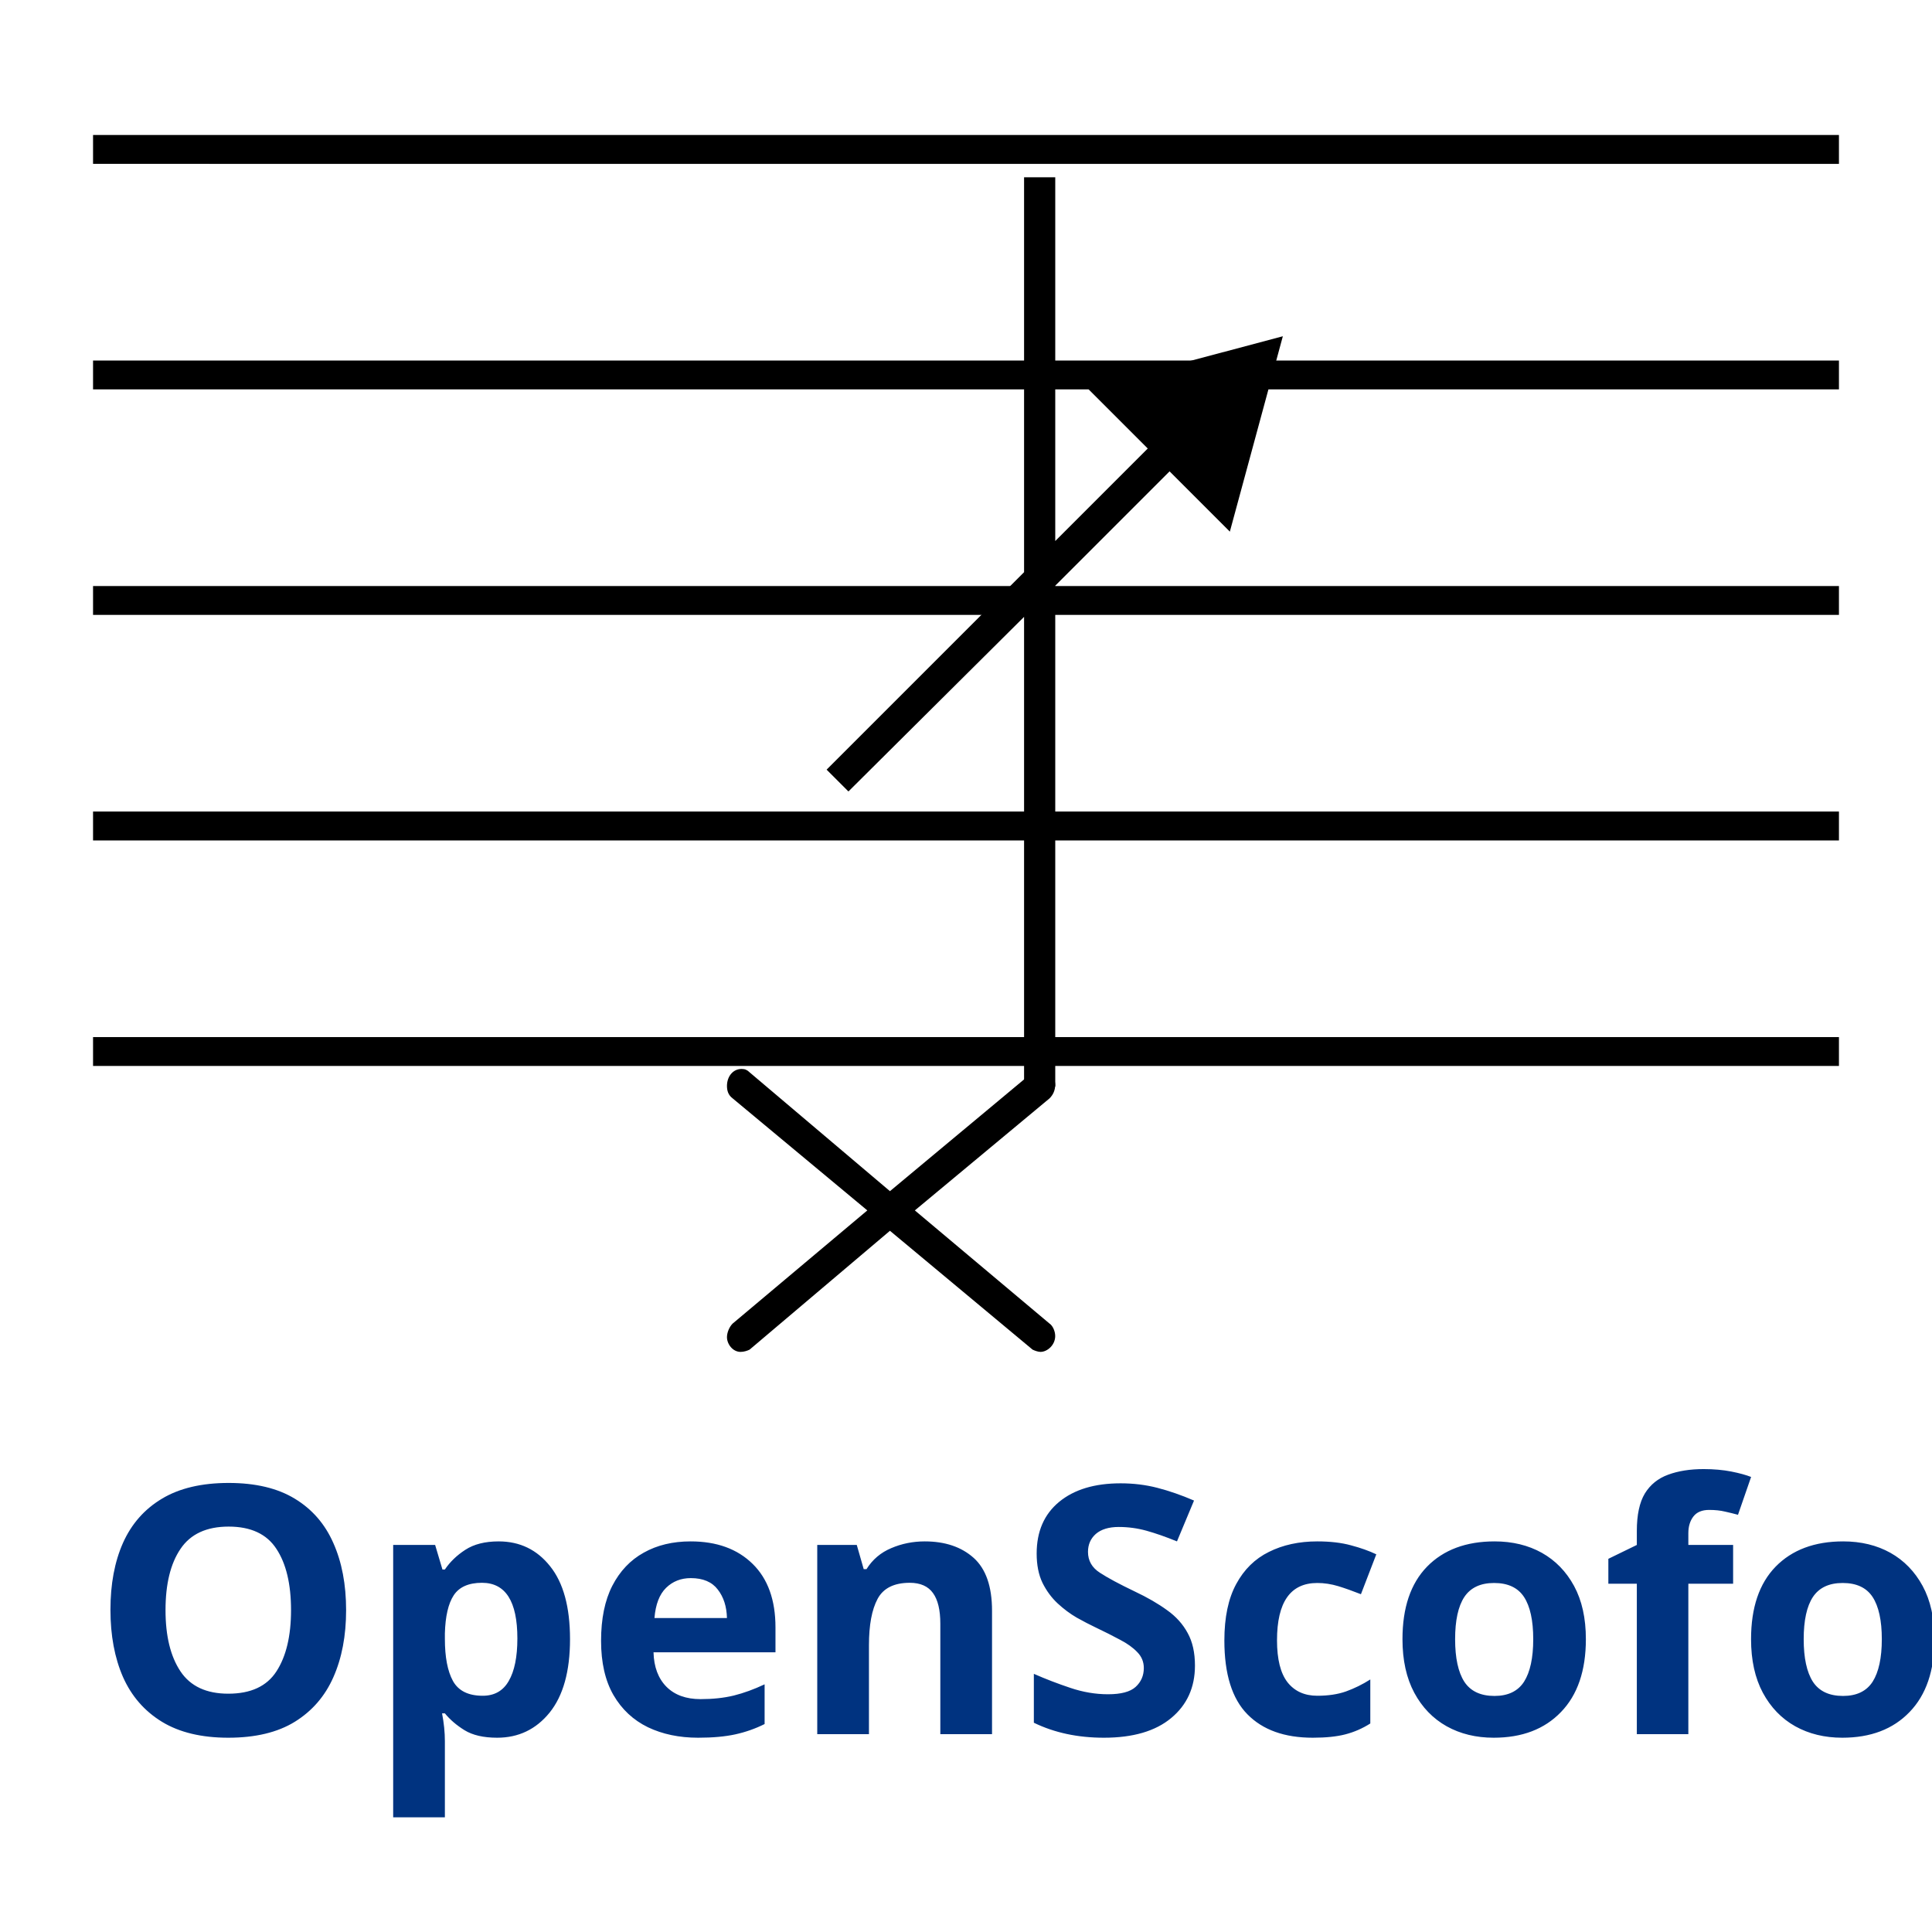
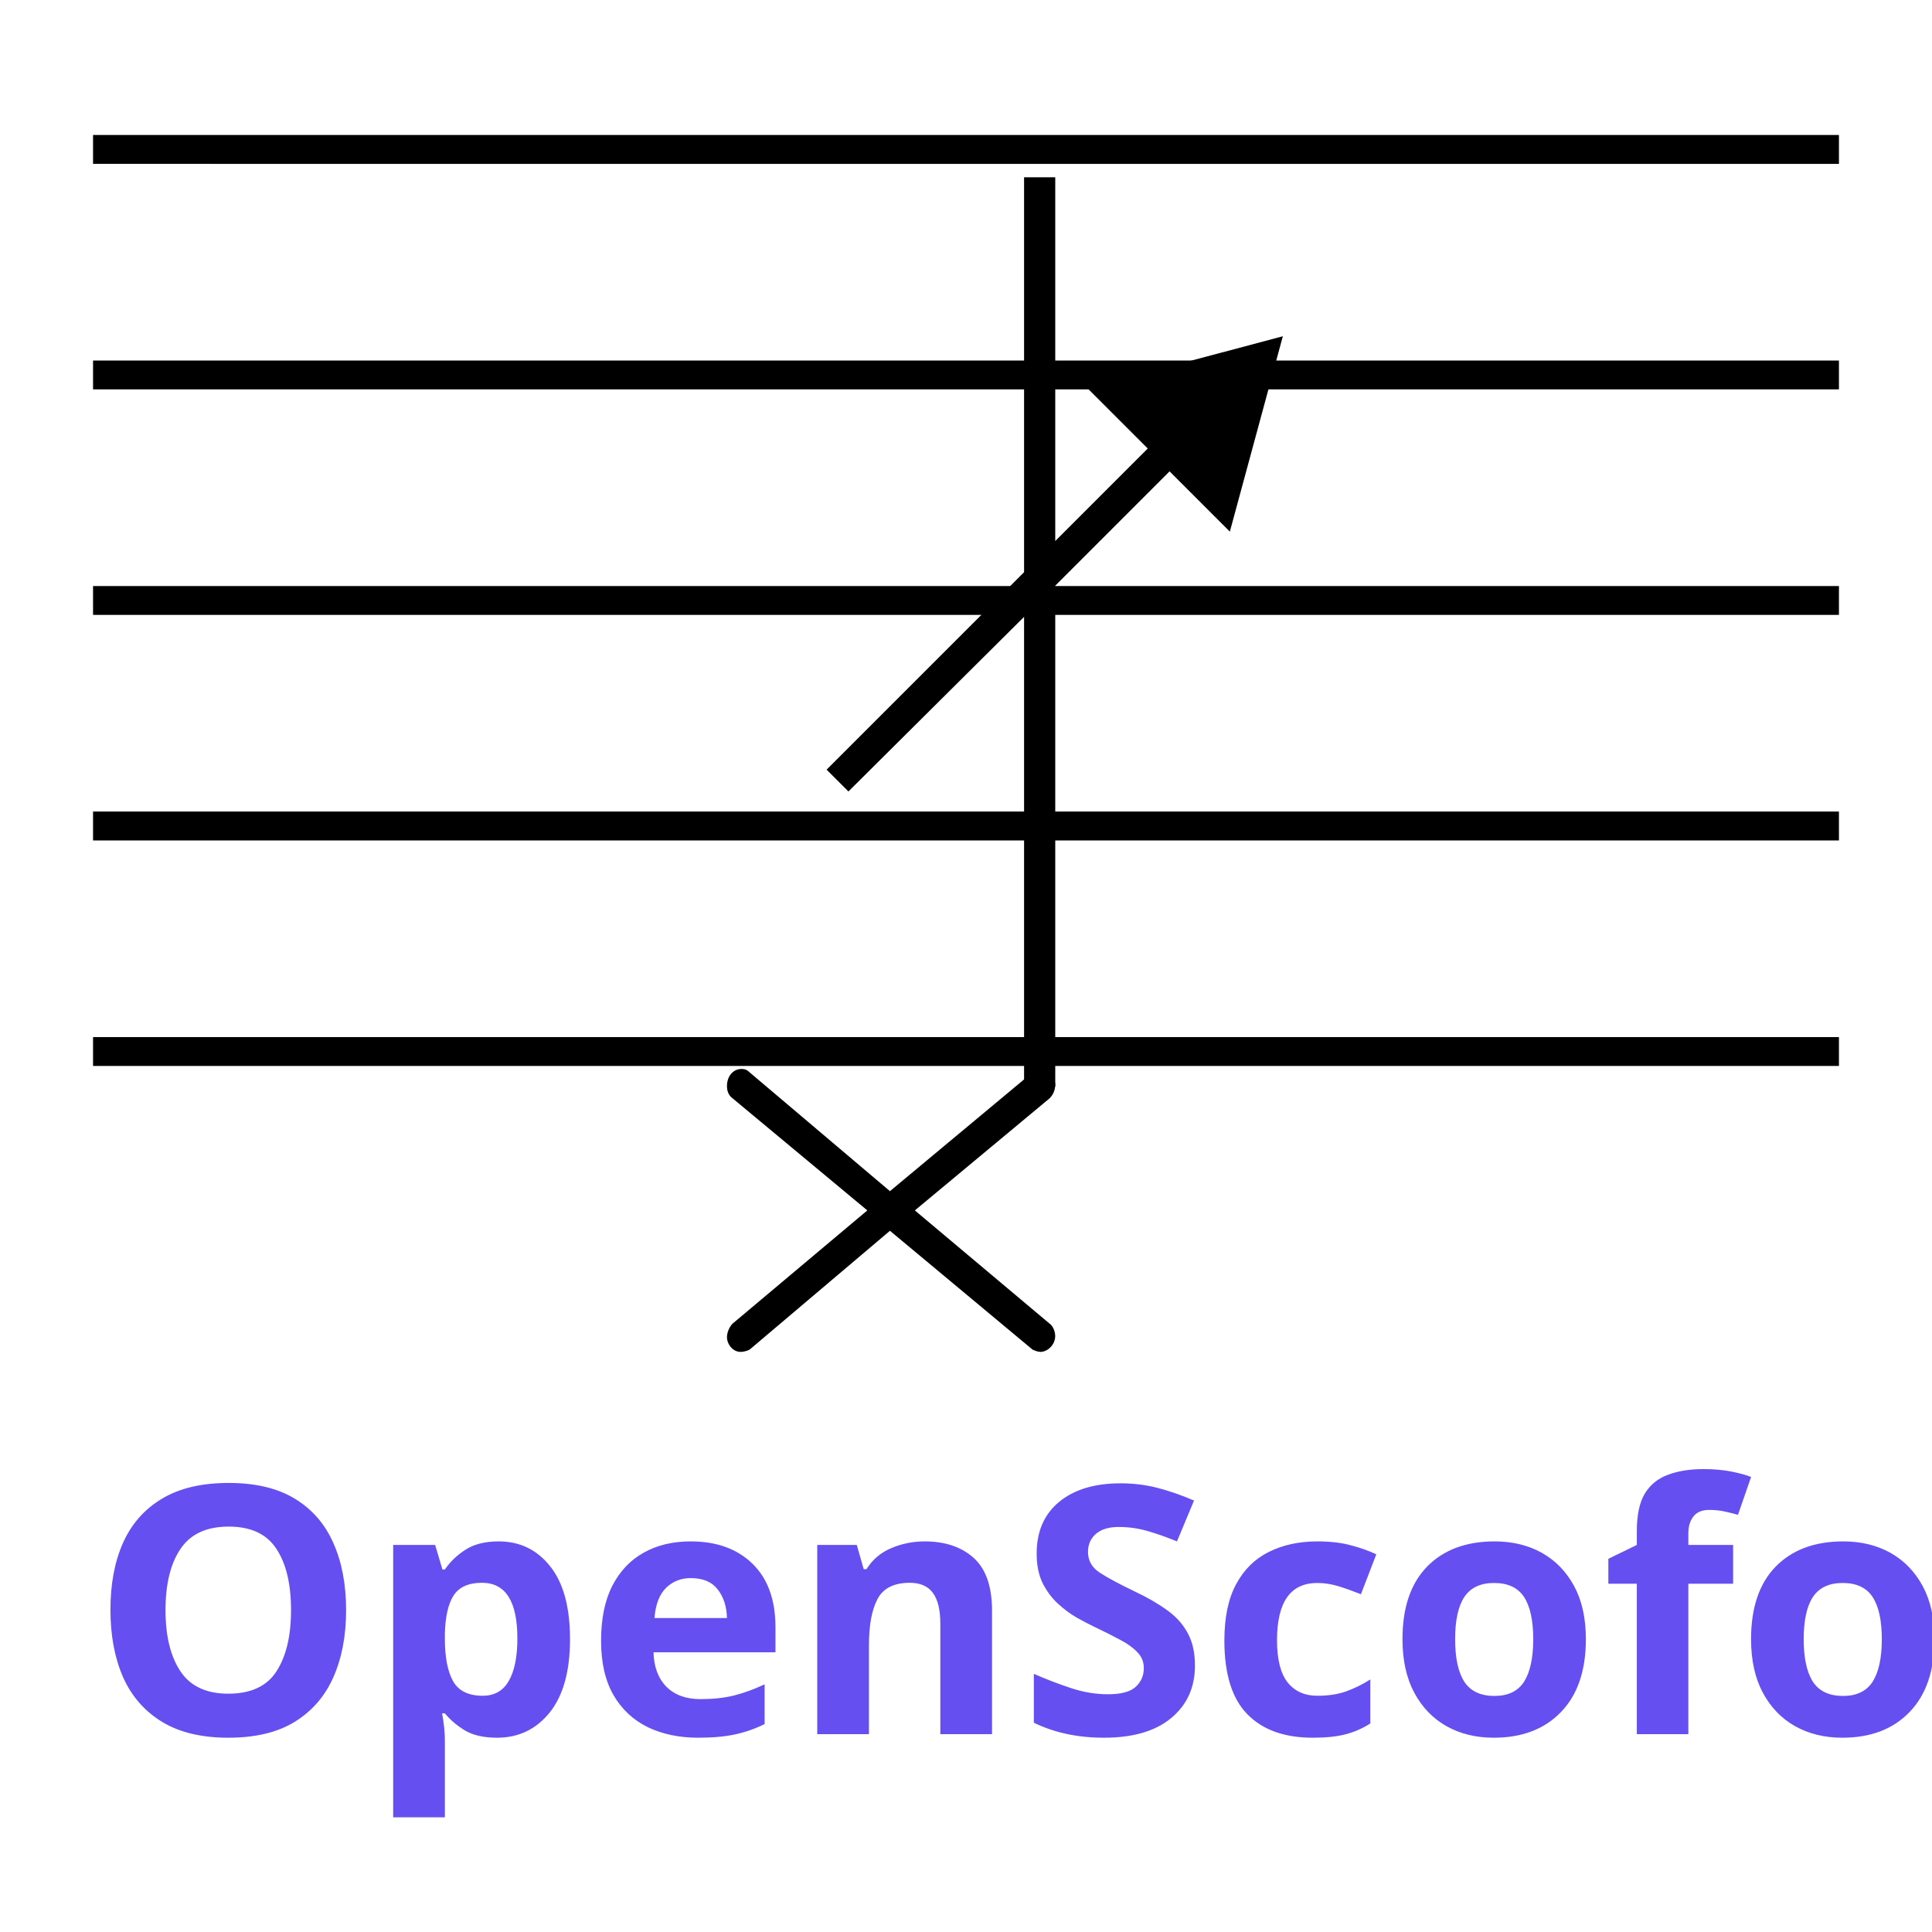
<svg xmlns="http://www.w3.org/2000/svg" width="100mm" height="100mm" viewBox="0 0 100 100" version="1.1" id="svg1">
  <defs id="defs1" />
  <g id="layer1">
    <g id="g1" transform="matrix(0.6205624,0,0,0.6205624,1.142379,4.211437)">
      <g id="g4" transform="translate(0,-6.702462)">
        <g id="g2" transform="translate(-3.563055)">
          <path d="M 155.105,88.825 V 86.417 H 9.483 v 2.408 z m 0,-18.81 V 67.607 H 9.483 v 2.408 z m 0,-18.81 V 48.796 H 9.483 v 2.408 z m 0,-18.81 V 29.986 H 9.483 v 2.408 z m 0,-18.81 V 11.175 H 9.483 v 2.408 z" id="path1-2" style="stroke-width:0.121" />
        </g>
        <g id="g3" transform="translate(-21.38281)">
          <path d="m 107.082,91.529 c 0.283,-0.283 0.472,-0.661 0.472,-1.133 0,-0.566 -0.472,-1.322 -1.227,-1.322 -0.189,0 -0.472,0.094 -0.661,0.283 l -11.895,9.912 -11.706,-9.912 c -0.189,-0.189 -0.378,-0.283 -0.661,-0.283 -0.755,0 -1.227,0.661 -1.227,1.416 0,0.378 0.094,0.755 0.472,1.038 l 11.234,9.346 -11.234,9.44 c -0.283,0.283 -0.472,0.755 -0.472,1.133 0,0.566 0.472,1.227 1.133,1.227 0.283,0 0.566,-0.094 0.755,-0.189 l 11.706,-9.912 11.895,9.912 c 0.189,0.094 0.472,0.189 0.661,0.189 0.566,0 1.227,-0.566 1.227,-1.322 0,-0.378 -0.189,-0.85 -0.472,-1.038 l -11.234,-9.44 z" id="path1-5" style="stroke-width:0.094" />
          <path d="m 122.121,44.259 -5.028,-5.028 -9.535,9.535 V 90.548 h -2.6 V 51.367 L 90.308,65.93 88.488,64.11 104.958,47.64 V 14.701 h 2.6 v 30.339 l 7.715,-7.715 -5.028,-5.028 16.296,-4.334 z" id="path1" style="stroke-width:0.087" />
        </g>
-         <text xml:space="preserve" style="font-size:28.899px;writing-mode:lr-tb;direction:ltr;fill:#003380;stroke-width:0.677" x="5.701" y="144.559" id="text1">
-           <tspan id="tspan1" style="font-style:normal;font-variant:normal;font-weight:bold;font-stretch:normal;font-size:28.899px;font-family:'Proxima Nova';-inkscape-font-specification:'Proxima Nova Bold';fill:#003380;stroke-width:0.677" x="5.701" y="144.559">OpenScofo</tspan>
+         <text xml:space="preserve" style="font-size:28.899px;writing-mode:lr-tb;direction:ltr;fill:#654ff0;stroke-width:0.677;fill-opacity:1" x="5.701" y="144.559" id="text1">
+           <tspan id="tspan1" style="font-style:normal;font-variant:normal;font-weight:bold;font-stretch:normal;font-size:28.899px;font-family:'Proxima Nova';-inkscape-font-specification:'Proxima Nova Bold';fill:#654ff0;stroke-width:0.677;fill-opacity:1" x="5.701" y="144.559">OpenScofo</tspan>
        </text>
      </g>
    </g>
  </g>
</svg>
